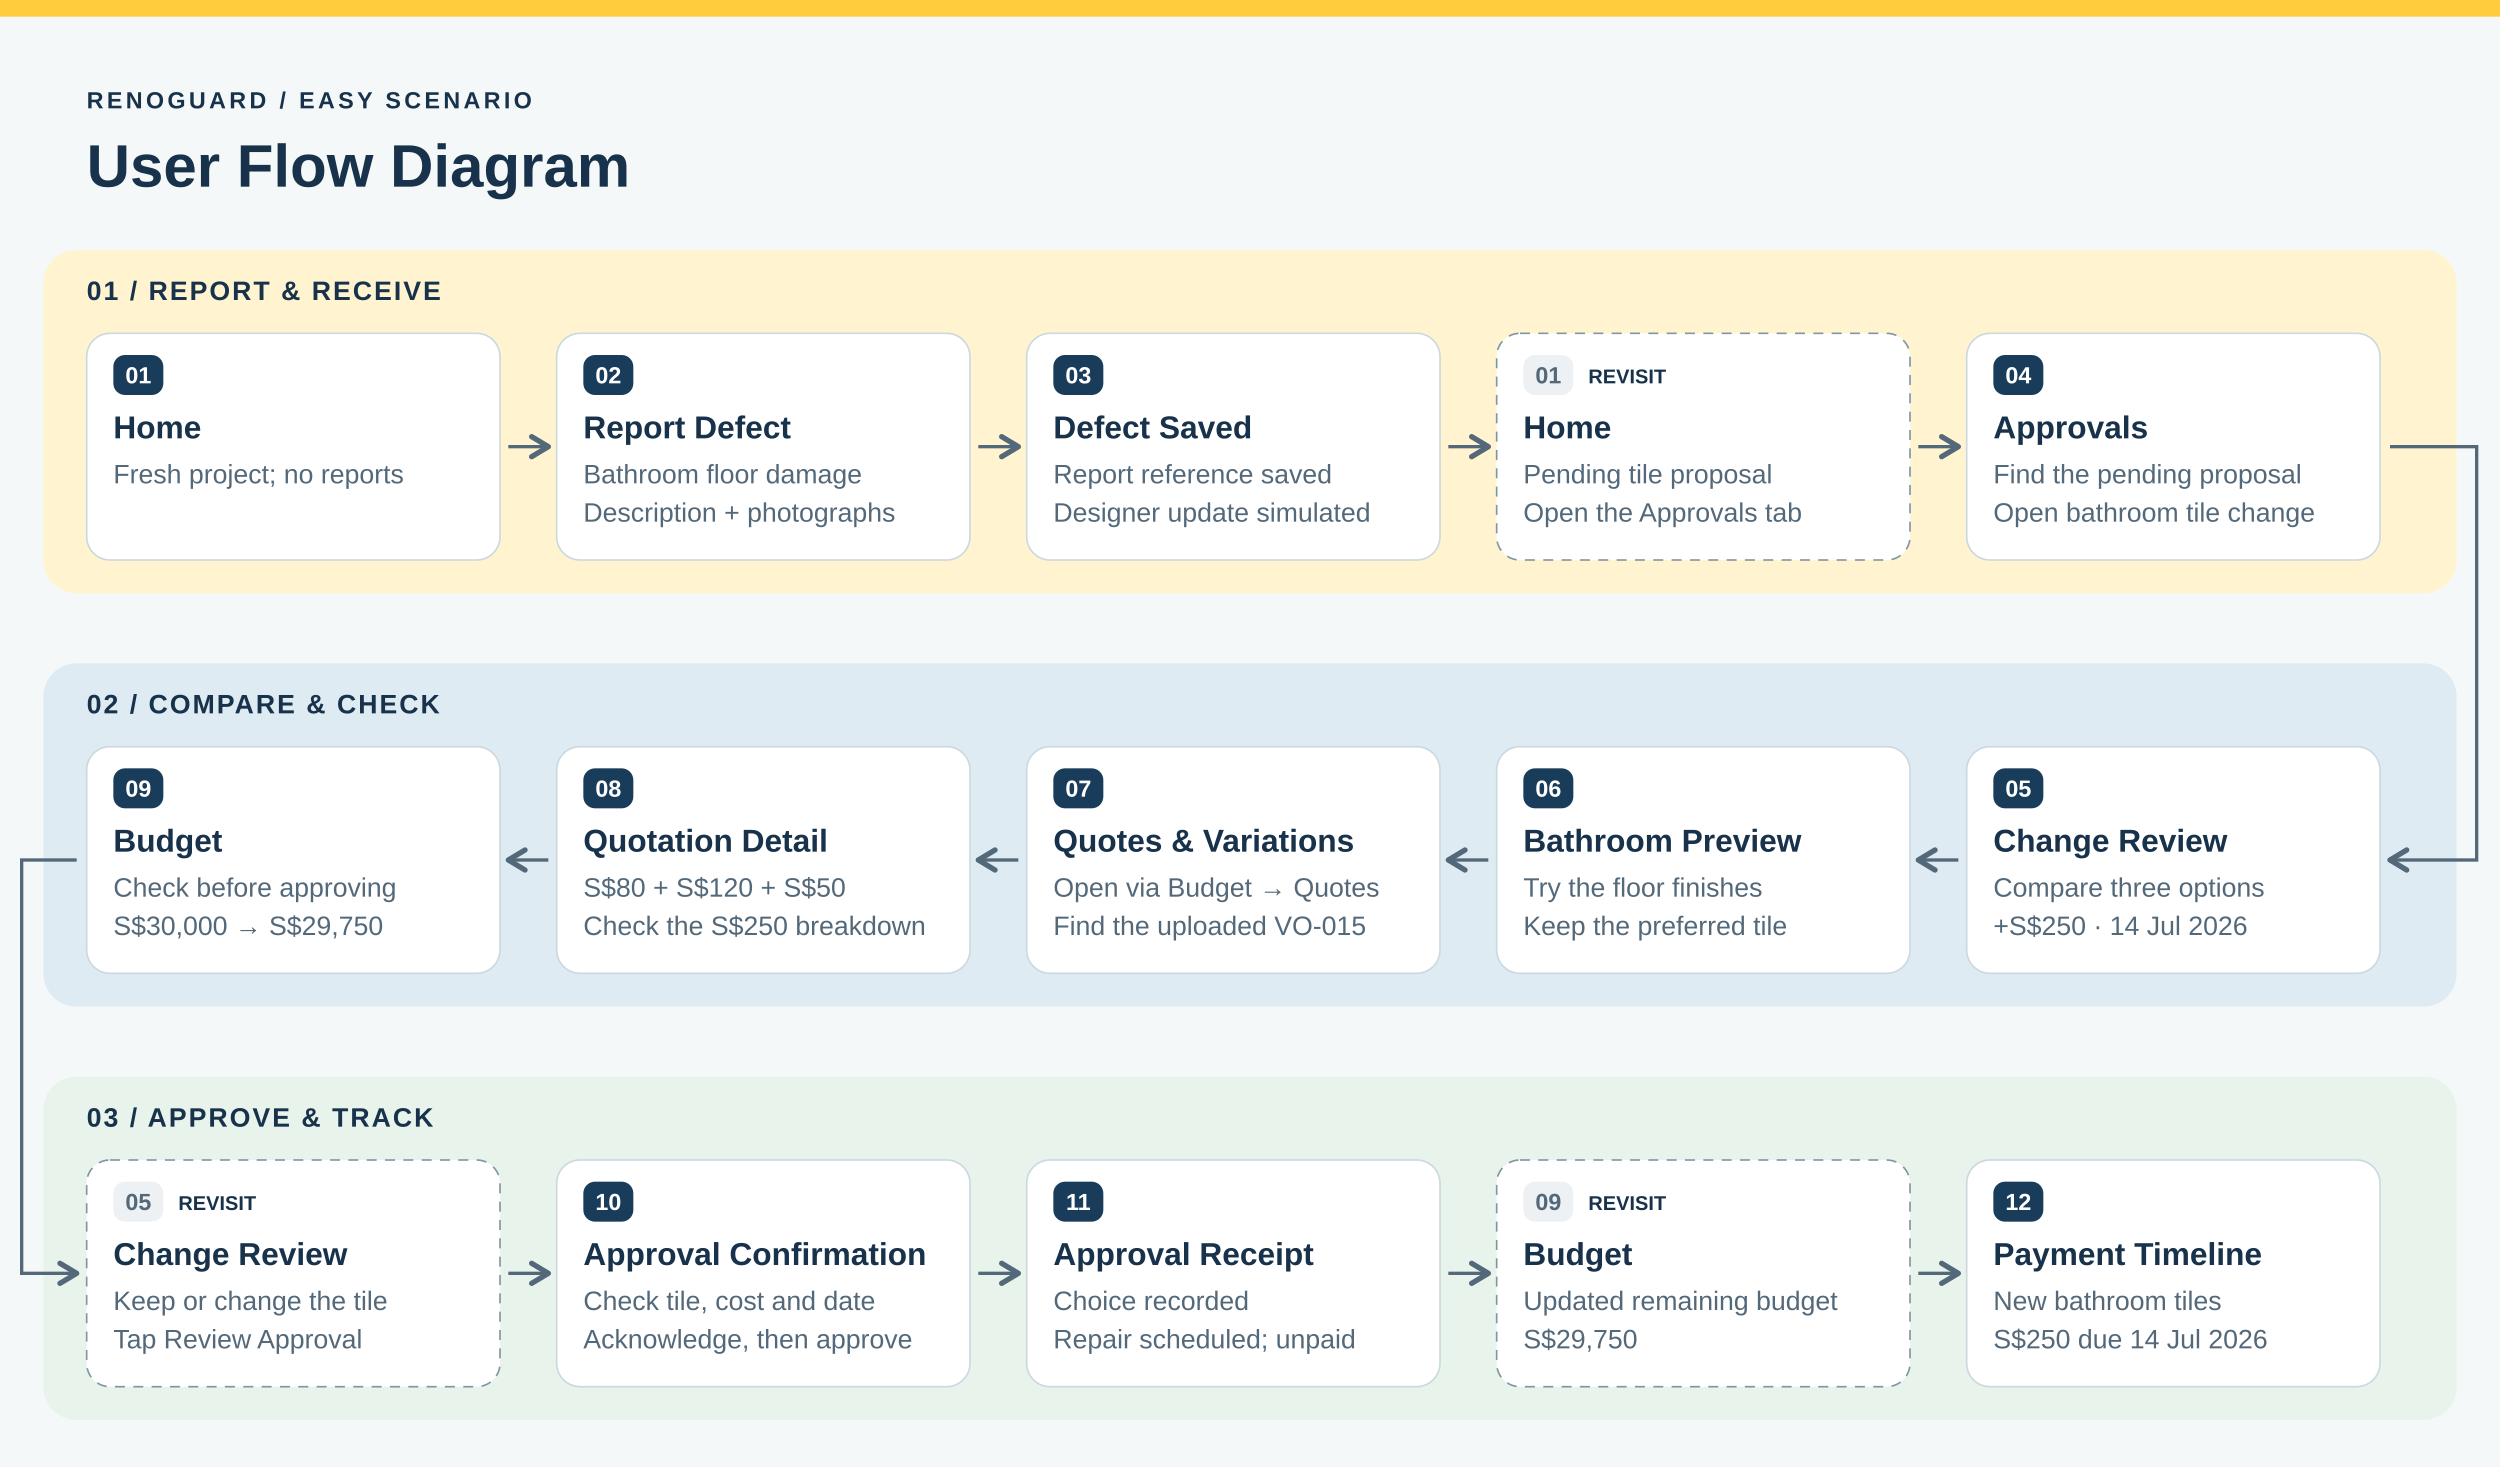
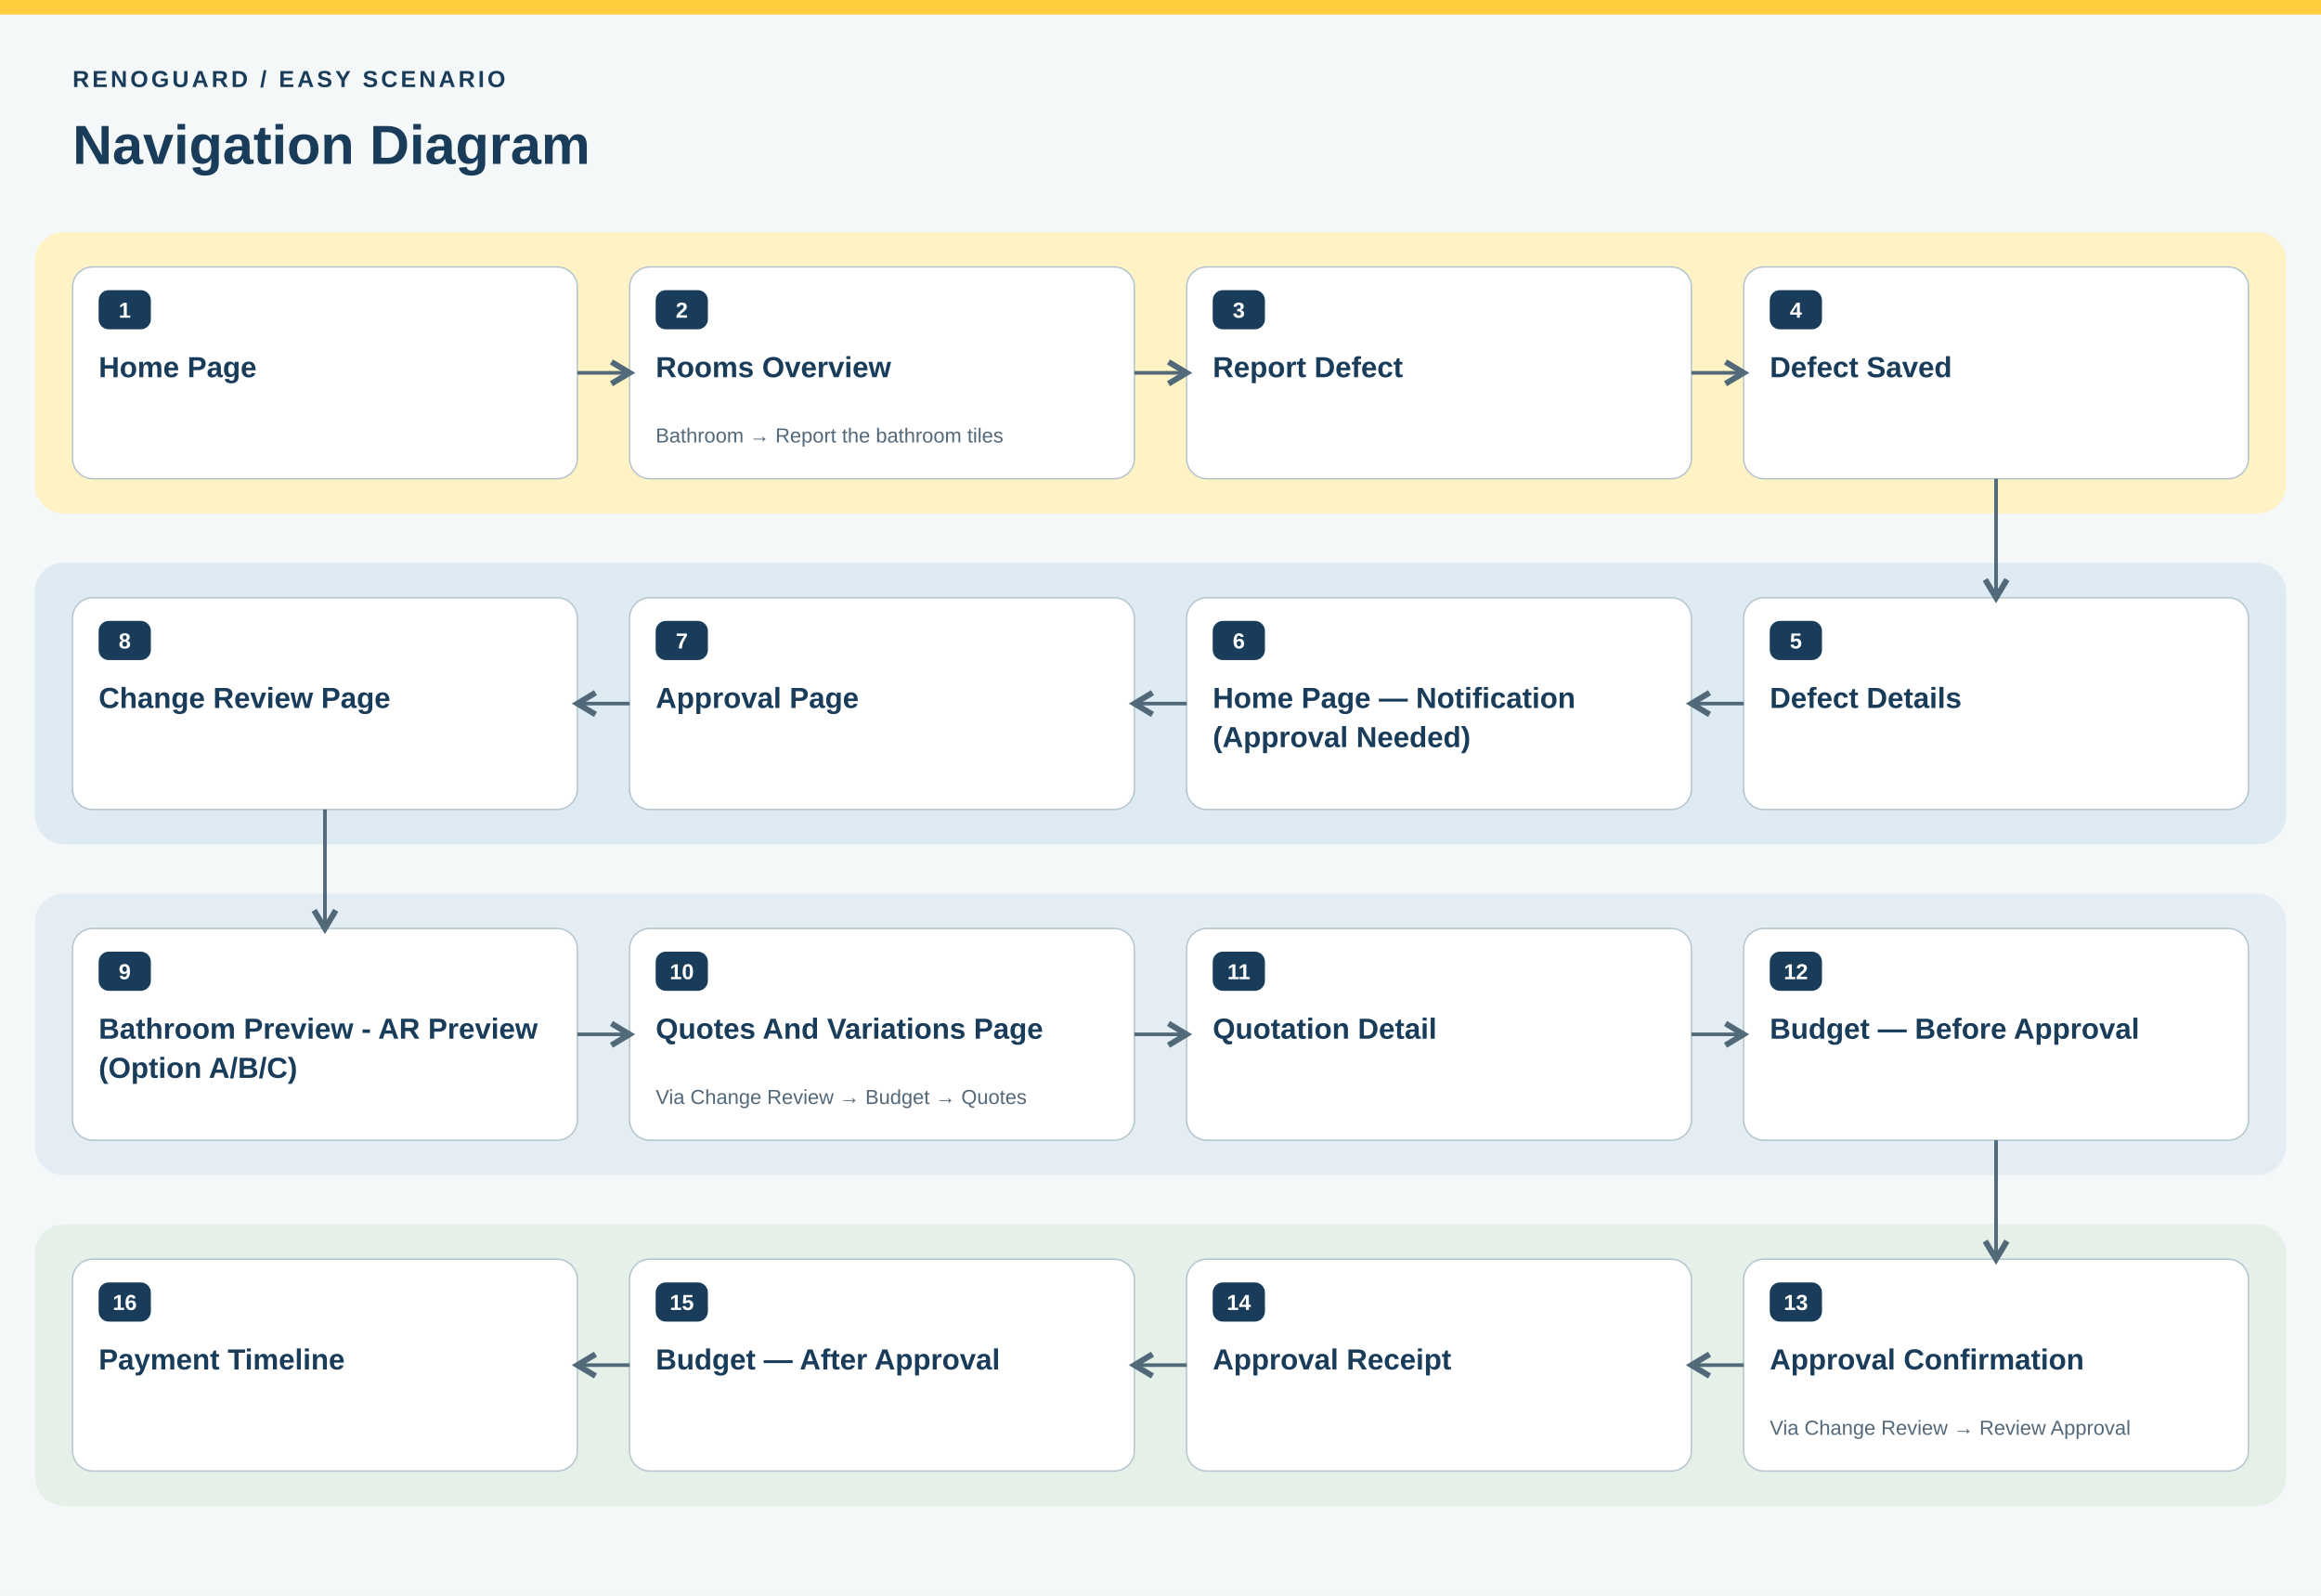
- <svg xmlns="http://www.w3.org/2000/svg" width="1500" height="880" viewBox="0 0 1500 880" role="img" aria-labelledby="title desc">
+ <svg xmlns="http://www.w3.org/2000/svg" width="1600" height="1100" viewBox="0 0 1600 1100" role="img" aria-labelledby="title">
  <defs>
-     <marker id="arrow" markerWidth="8" markerHeight="8" refX="6" refY="4" orient="auto">
-       <path d="M1 1 6 4 1 7" fill="none" stroke="#536879" stroke-width="1.6" stroke-linecap="round" stroke-linejoin="round" />
+     <marker id="a" markerWidth="8" markerHeight="8" refX="6" refY="4" orient="auto">
+       <path d="M1 1 6 4 1 7" fill="none" stroke="#526979" stroke-width="1.6" />
    </marker>
  </defs>
-   <style>text{font-family:Arial,Helvetica,sans-serif;fill:#17324A}.heading{font-size:19px;font-weight:700}.body{font-size:16px;fill:#536879}.label{font-size:16px;font-weight:700;letter-spacing:1.2px}.edge{fill:none;stroke:#536879;stroke-width:2;marker-end:url(#arrow)}.number{font-size:14px;font-weight:700}.repeat{stroke-dasharray:6 5}</style>
-   <rect width="1500" height="880" fill="#F5F8F8" />
-   <rect x="0" y="0" width="1500" height="10" fill="#FFCC3D" />
-   <text x="52" y="65" font-size="14" font-weight="700" letter-spacing="2">RENOGUARD / EASY SCENARIO</text>
-   <text x="52" y="112" font-size="36" font-weight="700">User Flow Diagram</text>
-   <g transform="translate(0 -25)">
-     <rect x="26" y="175" width="1448" height="206" rx="20" fill="#FFF4CF" />
-     <rect x="26" y="423" width="1448" height="206" rx="20" fill="#DFEBF3" />
-     <rect x="26" y="671" width="1448" height="206" rx="20" fill="#E8F3EC" />
-     <text x="52" y="205" class="label">01 / REPORT &amp; RECEIVE</text>
-     <text x="52" y="453" class="label">02 / COMPARE &amp; CHECK</text>
-     <text x="52" y="701" class="label">03 / APPROVE &amp; TRACK</text>
-     <g>
-       <rect x="52" y="225" width="248" height="136" rx="14" fill="#FFF" stroke="#CCD8DF" />
-       <rect x="68" y="238" width="30" height="24" rx="7" fill="#183C5A" />
-       <text x="83" y="255" text-anchor="middle" class="number" style="fill:white">01</text>
-       <text x="68" y="288" class="heading">Home</text>
-       <text x="68" y="315" class="body">Fresh project; no reports</text>
-     </g>
-     <g>
-       <rect x="334" y="225" width="248" height="136" rx="14" fill="#FFF" stroke="#CCD8DF" />
-       <rect x="350" y="238" width="30" height="24" rx="7" fill="#183C5A" />
-       <text x="365" y="255" text-anchor="middle" class="number" style="fill:white">02</text>
-       <text x="350" y="288" class="heading">Report Defect</text>
-       <text x="350" y="315" class="body">Bathroom floor damage</text>
-       <text x="350" y="338" class="body">Description + photographs</text>
-     </g>
-     <g>
-       <rect x="616" y="225" width="248" height="136" rx="14" fill="#FFF" stroke="#CCD8DF" />
-       <rect x="632" y="238" width="30" height="24" rx="7" fill="#183C5A" />
-       <text x="647" y="255" text-anchor="middle" class="number" style="fill:white">03</text>
-       <text x="632" y="288" class="heading">Defect Saved</text>
-       <text x="632" y="315" class="body">Report reference saved</text>
-       <text x="632" y="338" class="body">Designer update simulated</text>
-     </g>
-     <g>
-       <rect x="898" y="225" width="248" height="136" rx="14" fill="#FFF" stroke="#8195A3" class="repeat" />
-       <rect x="914" y="238" width="30" height="24" rx="7" fill="#EDF1F3" />
-       <text x="929" y="255" text-anchor="middle" class="number" style="fill:#536879">01</text>
-       <text x="953" y="255" font-size="12" font-weight="700" fill="#536879">REVISIT</text>
-       <text x="914" y="288" class="heading">Home</text>
-       <text x="914" y="315" class="body">Pending tile proposal</text>
-       <text x="914" y="338" class="body">Open the Approvals tab</text>
-     </g>
-     <g>
-       <rect x="1180" y="225" width="248" height="136" rx="14" fill="#FFF" stroke="#CCD8DF" />
-       <rect x="1196" y="238" width="30" height="24" rx="7" fill="#183C5A" />
-       <text x="1211" y="255" text-anchor="middle" class="number" style="fill:white">04</text>
-       <text x="1196" y="288" class="heading">Approvals</text>
-       <text x="1196" y="315" class="body">Find the pending proposal</text>
-       <text x="1196" y="338" class="body">Open bathroom tile change</text>
-     </g>
-     <g>
-       <rect x="1180" y="473" width="248" height="136" rx="14" fill="#FFF" stroke="#CCD8DF" />
-       <rect x="1196" y="486" width="30" height="24" rx="7" fill="#183C5A" />
-       <text x="1211" y="503" text-anchor="middle" class="number" style="fill:white">05</text>
-       <text x="1196" y="536" class="heading">Change Review</text>
-       <text x="1196" y="563" class="body">Compare three options</text>
-       <text x="1196" y="586" class="body">+S$250 · 14 Jul 2026</text>
-     </g>
-     <g>
-       <rect x="898" y="473" width="248" height="136" rx="14" fill="#FFF" stroke="#CCD8DF" />
-       <rect x="914" y="486" width="30" height="24" rx="7" fill="#183C5A" />
-       <text x="929" y="503" text-anchor="middle" class="number" style="fill:white">06</text>
-       <text x="914" y="536" class="heading">Bathroom Preview</text>
-       <text x="914" y="563" class="body">Try the floor finishes</text>
-       <text x="914" y="586" class="body">Keep the preferred tile</text>
-     </g>
-     <g>
-       <rect x="616" y="473" width="248" height="136" rx="14" fill="#FFF" stroke="#CCD8DF" />
-       <rect x="632" y="486" width="30" height="24" rx="7" fill="#183C5A" />
-       <text x="647" y="503" text-anchor="middle" class="number" style="fill:white">07</text>
-       <text x="632" y="536" class="heading">Quotes &amp; Variations</text>
-       <text x="632" y="563" class="body">Open via Budget → Quotes</text>
-       <text x="632" y="586" class="body">Find the uploaded VO-015</text>
-     </g>
-     <g>
-       <rect x="334" y="473" width="248" height="136" rx="14" fill="#FFF" stroke="#CCD8DF" />
-       <rect x="350" y="486" width="30" height="24" rx="7" fill="#183C5A" />
-       <text x="365" y="503" text-anchor="middle" class="number" style="fill:white">08</text>
-       <text x="350" y="536" class="heading">Quotation Detail</text>
-       <text x="350" y="563" class="body">S$80 + S$120 + S$50</text>
-       <text x="350" y="586" class="body">Check the S$250 breakdown</text>
-     </g>
-     <g>
-       <rect x="52" y="473" width="248" height="136" rx="14" fill="#FFF" stroke="#CCD8DF" />
-       <rect x="68" y="486" width="30" height="24" rx="7" fill="#183C5A" />
-       <text x="83" y="503" text-anchor="middle" class="number" style="fill:white">09</text>
-       <text x="68" y="536" class="heading">Budget</text>
-       <text x="68" y="563" class="body">Check before approving</text>
-       <text x="68" y="586" class="body">S$30,000 → S$29,750</text>
-     </g>
-     <g>
-       <rect x="52" y="721" width="248" height="136" rx="14" fill="#FFF" stroke="#8195A3" class="repeat" />
-       <rect x="68" y="734" width="30" height="24" rx="7" fill="#EDF1F3" />
-       <text x="83" y="751" text-anchor="middle" class="number" style="fill:#536879">05</text>
-       <text x="107" y="751" font-size="12" font-weight="700" fill="#536879">REVISIT</text>
-       <text x="68" y="784" class="heading">Change Review</text>
-       <text x="68" y="811" class="body">Keep or change the tile</text>
-       <text x="68" y="834" class="body">Tap Review Approval</text>
-     </g>
-     <g>
-       <rect x="334" y="721" width="248" height="136" rx="14" fill="#FFF" stroke="#CCD8DF" />
-       <rect x="350" y="734" width="30" height="24" rx="7" fill="#183C5A" />
-       <text x="365" y="751" text-anchor="middle" class="number" style="fill:white">10</text>
-       <text x="350" y="784" class="heading">Approval Confirmation</text>
-       <text x="350" y="811" class="body">Check tile, cost and date</text>
-       <text x="350" y="834" class="body">Acknowledge, then approve</text>
-     </g>
-     <g>
-       <rect x="616" y="721" width="248" height="136" rx="14" fill="#FFF" stroke="#CCD8DF" />
-       <rect x="632" y="734" width="30" height="24" rx="7" fill="#183C5A" />
-       <text x="647" y="751" text-anchor="middle" class="number" style="fill:white">11</text>
-       <text x="632" y="784" class="heading">Approval Receipt</text>
-       <text x="632" y="811" class="body">Choice recorded</text>
-       <text x="632" y="834" class="body">Repair scheduled; unpaid</text>
-     </g>
-     <g>
-       <rect x="898" y="721" width="248" height="136" rx="14" fill="#FFF" stroke="#8195A3" class="repeat" />
-       <rect x="914" y="734" width="30" height="24" rx="7" fill="#EDF1F3" />
-       <text x="929" y="751" text-anchor="middle" class="number" style="fill:#536879">09</text>
-       <text x="953" y="751" font-size="12" font-weight="700" fill="#536879">REVISIT</text>
-       <text x="914" y="784" class="heading">Budget</text>
-       <text x="914" y="811" class="body">Updated remaining budget</text>
-       <text x="914" y="834" class="body">S$29,750</text>
-     </g>
-     <g>
-       <rect x="1180" y="721" width="248" height="136" rx="14" fill="#FFF" stroke="#CCD8DF" />
-       <rect x="1196" y="734" width="30" height="24" rx="7" fill="#183C5A" />
-       <text x="1211" y="751" text-anchor="middle" class="number" style="fill:white">12</text>
-       <text x="1196" y="784" class="heading">Payment Timeline</text>
-       <text x="1196" y="811" class="body">New bathroom tiles</text>
-       <text x="1196" y="834" class="body">S$250 due 14 Jul 2026</text>
-     </g>
-     <path class="edge" d="M305 293H329" />
-     <path class="edge" d="M587 293H611" />
-     <path class="edge" d="M869 293H893" />
-     <path class="edge" d="M1151 293H1175" />
-     <path class="edge" d="M329 541H305" />
-     <path class="edge" d="M611 541H587" />
-     <path class="edge" d="M893 541H869" />
-     <path class="edge" d="M1175 541H1151" />
-     <path class="edge" d="M305 789H329" />
-     <path class="edge" d="M587 789H611" />
-     <path class="edge" d="M869 789H893" />
-     <path class="edge" d="M1151 789H1175" />
-     <path class="edge" d="M1434 293H1486V541H1434" />
-     <path class="edge" d="M46 541H13V789H46" />
-   </g>
+   <style>text{font-family:Arial,Helvetica,sans-serif;fill:#183c5a}.edge{fill:none;stroke:#526979;stroke-width:2.5;marker-end:url(#a)}</style>
+   <rect width="1600" height="1100" fill="#f5f8f8" />
+   <rect width="1600" height="10" fill="#ffcc3d" />
+   <text x="50" y="60" font-size="16" font-weight="700" letter-spacing="2">RENOGUARD / EASY SCENARIO</text>
+   <text x="50" y="113" font-size="38" font-weight="700">Navigation Diagram</text>
+   <rect x="24" y="160" width="1552" height="194" rx="20" fill="#fff2c5" />
+   <rect x="50" y="184" width="348" height="146" rx="14" fill="white" stroke="#b5c5cf" />
+   <rect x="68" y="200" width="36" height="27" rx="7" fill="#183c5a" />
+   <text x="86" y="219" text-anchor="middle" font-size="15" font-weight="700" style="fill:white">1</text>
+   <text x="68" y="260" font-size="20" font-weight="700">Home Page</text>
+   <rect x="434" y="184" width="348" height="146" rx="14" fill="white" stroke="#b5c5cf" />
+   <rect x="452" y="200" width="36" height="27" rx="7" fill="#183c5a" />
+   <text x="470" y="219" text-anchor="middle" font-size="15" font-weight="700" style="fill:white">2</text>
+   <text x="452" y="260" font-size="20" font-weight="700">Rooms Overview</text>
+   <text x="452" y="305" font-size="14" style="fill:#536879">Bathroom → Report the bathroom tiles</text>
+   <rect x="818" y="184" width="348" height="146" rx="14" fill="white" stroke="#b5c5cf" />
+   <rect x="836" y="200" width="36" height="27" rx="7" fill="#183c5a" />
+   <text x="854" y="219" text-anchor="middle" font-size="15" font-weight="700" style="fill:white">3</text>
+   <text x="836" y="260" font-size="20" font-weight="700">Report Defect</text>
+   <rect x="1202" y="184" width="348" height="146" rx="14" fill="white" stroke="#b5c5cf" />
+   <rect x="1220" y="200" width="36" height="27" rx="7" fill="#183c5a" />
+   <text x="1238" y="219" text-anchor="middle" font-size="15" font-weight="700" style="fill:white">4</text>
+   <text x="1220" y="260" font-size="20" font-weight="700">Defect Saved</text>
+   <rect x="24" y="388" width="1552" height="194" rx="20" fill="#dfebf3" />
+   <rect x="1202" y="412" width="348" height="146" rx="14" fill="white" stroke="#b5c5cf" />
+   <rect x="1220" y="428" width="36" height="27" rx="7" fill="#183c5a" />
+   <text x="1238" y="447" text-anchor="middle" font-size="15" font-weight="700" style="fill:white">5</text>
+   <text x="1220" y="488" font-size="20" font-weight="700">Defect Details</text>
+   <rect x="818" y="412" width="348" height="146" rx="14" fill="white" stroke="#b5c5cf" />
+   <rect x="836" y="428" width="36" height="27" rx="7" fill="#183c5a" />
+   <text x="854" y="447" text-anchor="middle" font-size="15" font-weight="700" style="fill:white">6</text>
+   <text x="836" y="488" font-size="20" font-weight="700">Home Page — Notification</text>
+   <text x="836" y="515" font-size="20" font-weight="700">(Approval Needed)</text>
+   <rect x="434" y="412" width="348" height="146" rx="14" fill="white" stroke="#b5c5cf" />
+   <rect x="452" y="428" width="36" height="27" rx="7" fill="#183c5a" />
+   <text x="470" y="447" text-anchor="middle" font-size="15" font-weight="700" style="fill:white">7</text>
+   <text x="452" y="488" font-size="20" font-weight="700">Approval Page</text>
+   <rect x="50" y="412" width="348" height="146" rx="14" fill="white" stroke="#b5c5cf" />
+   <rect x="68" y="428" width="36" height="27" rx="7" fill="#183c5a" />
+   <text x="86" y="447" text-anchor="middle" font-size="15" font-weight="700" style="fill:white">8</text>
+   <text x="68" y="488" font-size="20" font-weight="700">Change Review Page</text>
+   <rect x="24" y="616" width="1552" height="194" rx="20" fill="#e5edf4" />
+   <rect x="50" y="640" width="348" height="146" rx="14" fill="white" stroke="#b5c5cf" />
+   <rect x="68" y="656" width="36" height="27" rx="7" fill="#183c5a" />
+   <text x="86" y="675" text-anchor="middle" font-size="15" font-weight="700" style="fill:white">9</text>
+   <text x="68" y="716" font-size="20" font-weight="700">Bathroom Preview - AR Preview</text>
+   <text x="68" y="743" font-size="20" font-weight="700">(Option A/B/C)</text>
+   <rect x="434" y="640" width="348" height="146" rx="14" fill="white" stroke="#b5c5cf" />
+   <rect x="452" y="656" width="36" height="27" rx="7" fill="#183c5a" />
+   <text x="470" y="675" text-anchor="middle" font-size="15" font-weight="700" style="fill:white">10</text>
+   <text x="452" y="716" font-size="20" font-weight="700">Quotes And Variations Page</text>
+   <text x="452" y="761" font-size="14" style="fill:#536879">Via Change Review → Budget → Quotes</text>
+   <rect x="818" y="640" width="348" height="146" rx="14" fill="white" stroke="#b5c5cf" />
+   <rect x="836" y="656" width="36" height="27" rx="7" fill="#183c5a" />
+   <text x="854" y="675" text-anchor="middle" font-size="15" font-weight="700" style="fill:white">11</text>
+   <text x="836" y="716" font-size="20" font-weight="700">Quotation Detail</text>
+   <rect x="1202" y="640" width="348" height="146" rx="14" fill="white" stroke="#b5c5cf" />
+   <rect x="1220" y="656" width="36" height="27" rx="7" fill="#183c5a" />
+   <text x="1238" y="675" text-anchor="middle" font-size="15" font-weight="700" style="fill:white">12</text>
+   <text x="1220" y="716" font-size="20" font-weight="700">Budget — Before Approval</text>
+   <rect x="24" y="844" width="1552" height="194" rx="20" fill="#e4f0e8" />
+   <rect x="1202" y="868" width="348" height="146" rx="14" fill="white" stroke="#b5c5cf" />
+   <rect x="1220" y="884" width="36" height="27" rx="7" fill="#183c5a" />
+   <text x="1238" y="903" text-anchor="middle" font-size="15" font-weight="700" style="fill:white">13</text>
+   <text x="1220" y="944" font-size="20" font-weight="700">Approval Confirmation</text>
+   <text x="1220" y="989" font-size="14" style="fill:#536879">Via Change Review → Review Approval</text>
+   <rect x="818" y="868" width="348" height="146" rx="14" fill="white" stroke="#b5c5cf" />
+   <rect x="836" y="884" width="36" height="27" rx="7" fill="#183c5a" />
+   <text x="854" y="903" text-anchor="middle" font-size="15" font-weight="700" style="fill:white">14</text>
+   <text x="836" y="944" font-size="20" font-weight="700">Approval Receipt</text>
+   <rect x="434" y="868" width="348" height="146" rx="14" fill="white" stroke="#b5c5cf" />
+   <rect x="452" y="884" width="36" height="27" rx="7" fill="#183c5a" />
+   <text x="470" y="903" text-anchor="middle" font-size="15" font-weight="700" style="fill:white">15</text>
+   <text x="452" y="944" font-size="20" font-weight="700">Budget — After Approval</text>
+   <rect x="50" y="868" width="348" height="146" rx="14" fill="white" stroke="#b5c5cf" />
+   <rect x="68" y="884" width="36" height="27" rx="7" fill="#183c5a" />
+   <text x="86" y="903" text-anchor="middle" font-size="15" font-weight="700" style="fill:white">16</text>
+   <text x="68" y="944" font-size="20" font-weight="700">Payment Timeline</text>
+   <path class="edge" d="M 398 257 H 434" />
+   <path class="edge" d="M 782 257 H 818" />
+   <path class="edge" d="M 1166 257 H 1202" />
+   <path class="edge" d="M 1376 330 V 412" />
+   <path class="edge" d="M 1202 485 H 1166" />
+   <path class="edge" d="M 818 485 H 782" />
+   <path class="edge" d="M 434 485 H 398" />
+   <path class="edge" d="M 224 558 V 640" />
+   <path class="edge" d="M 398 713 H 434" />
+   <path class="edge" d="M 782 713 H 818" />
+   <path class="edge" d="M 1166 713 H 1202" />
+   <path class="edge" d="M 1376 786 V 868" />
+   <path class="edge" d="M 1202 941 H 1166" />
+   <path class="edge" d="M 818 941 H 782" />
+   <path class="edge" d="M 434 941 H 398" />
</svg>
